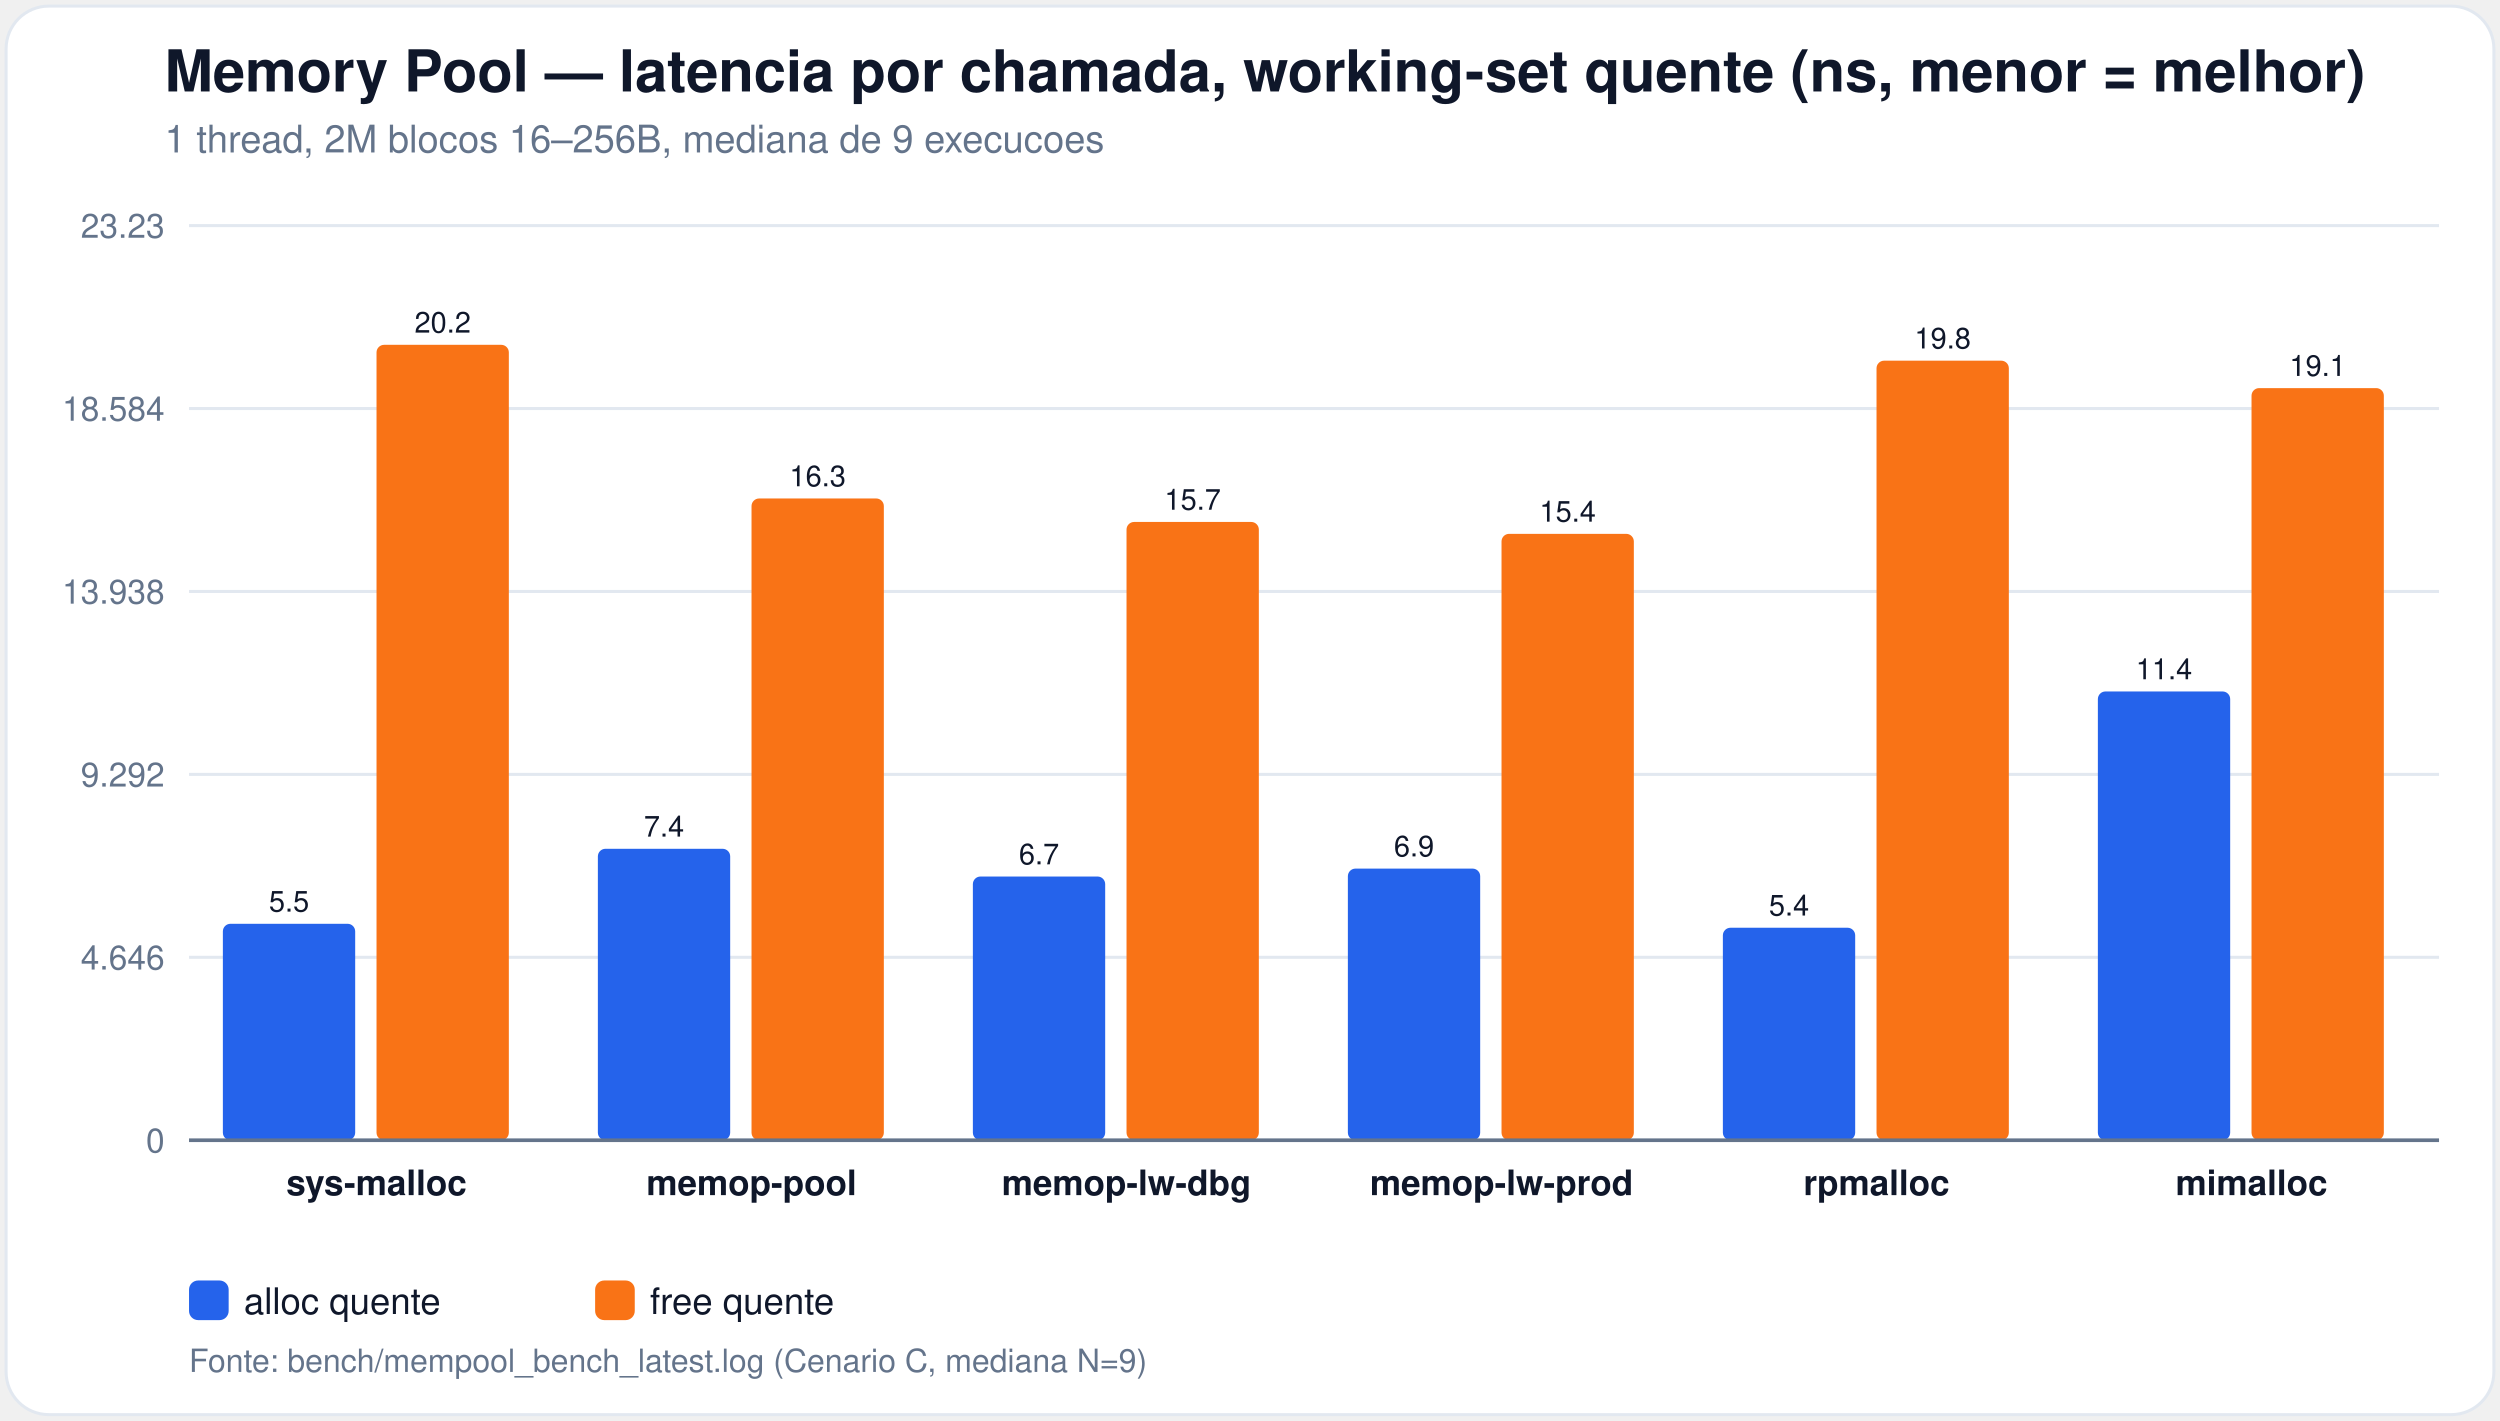
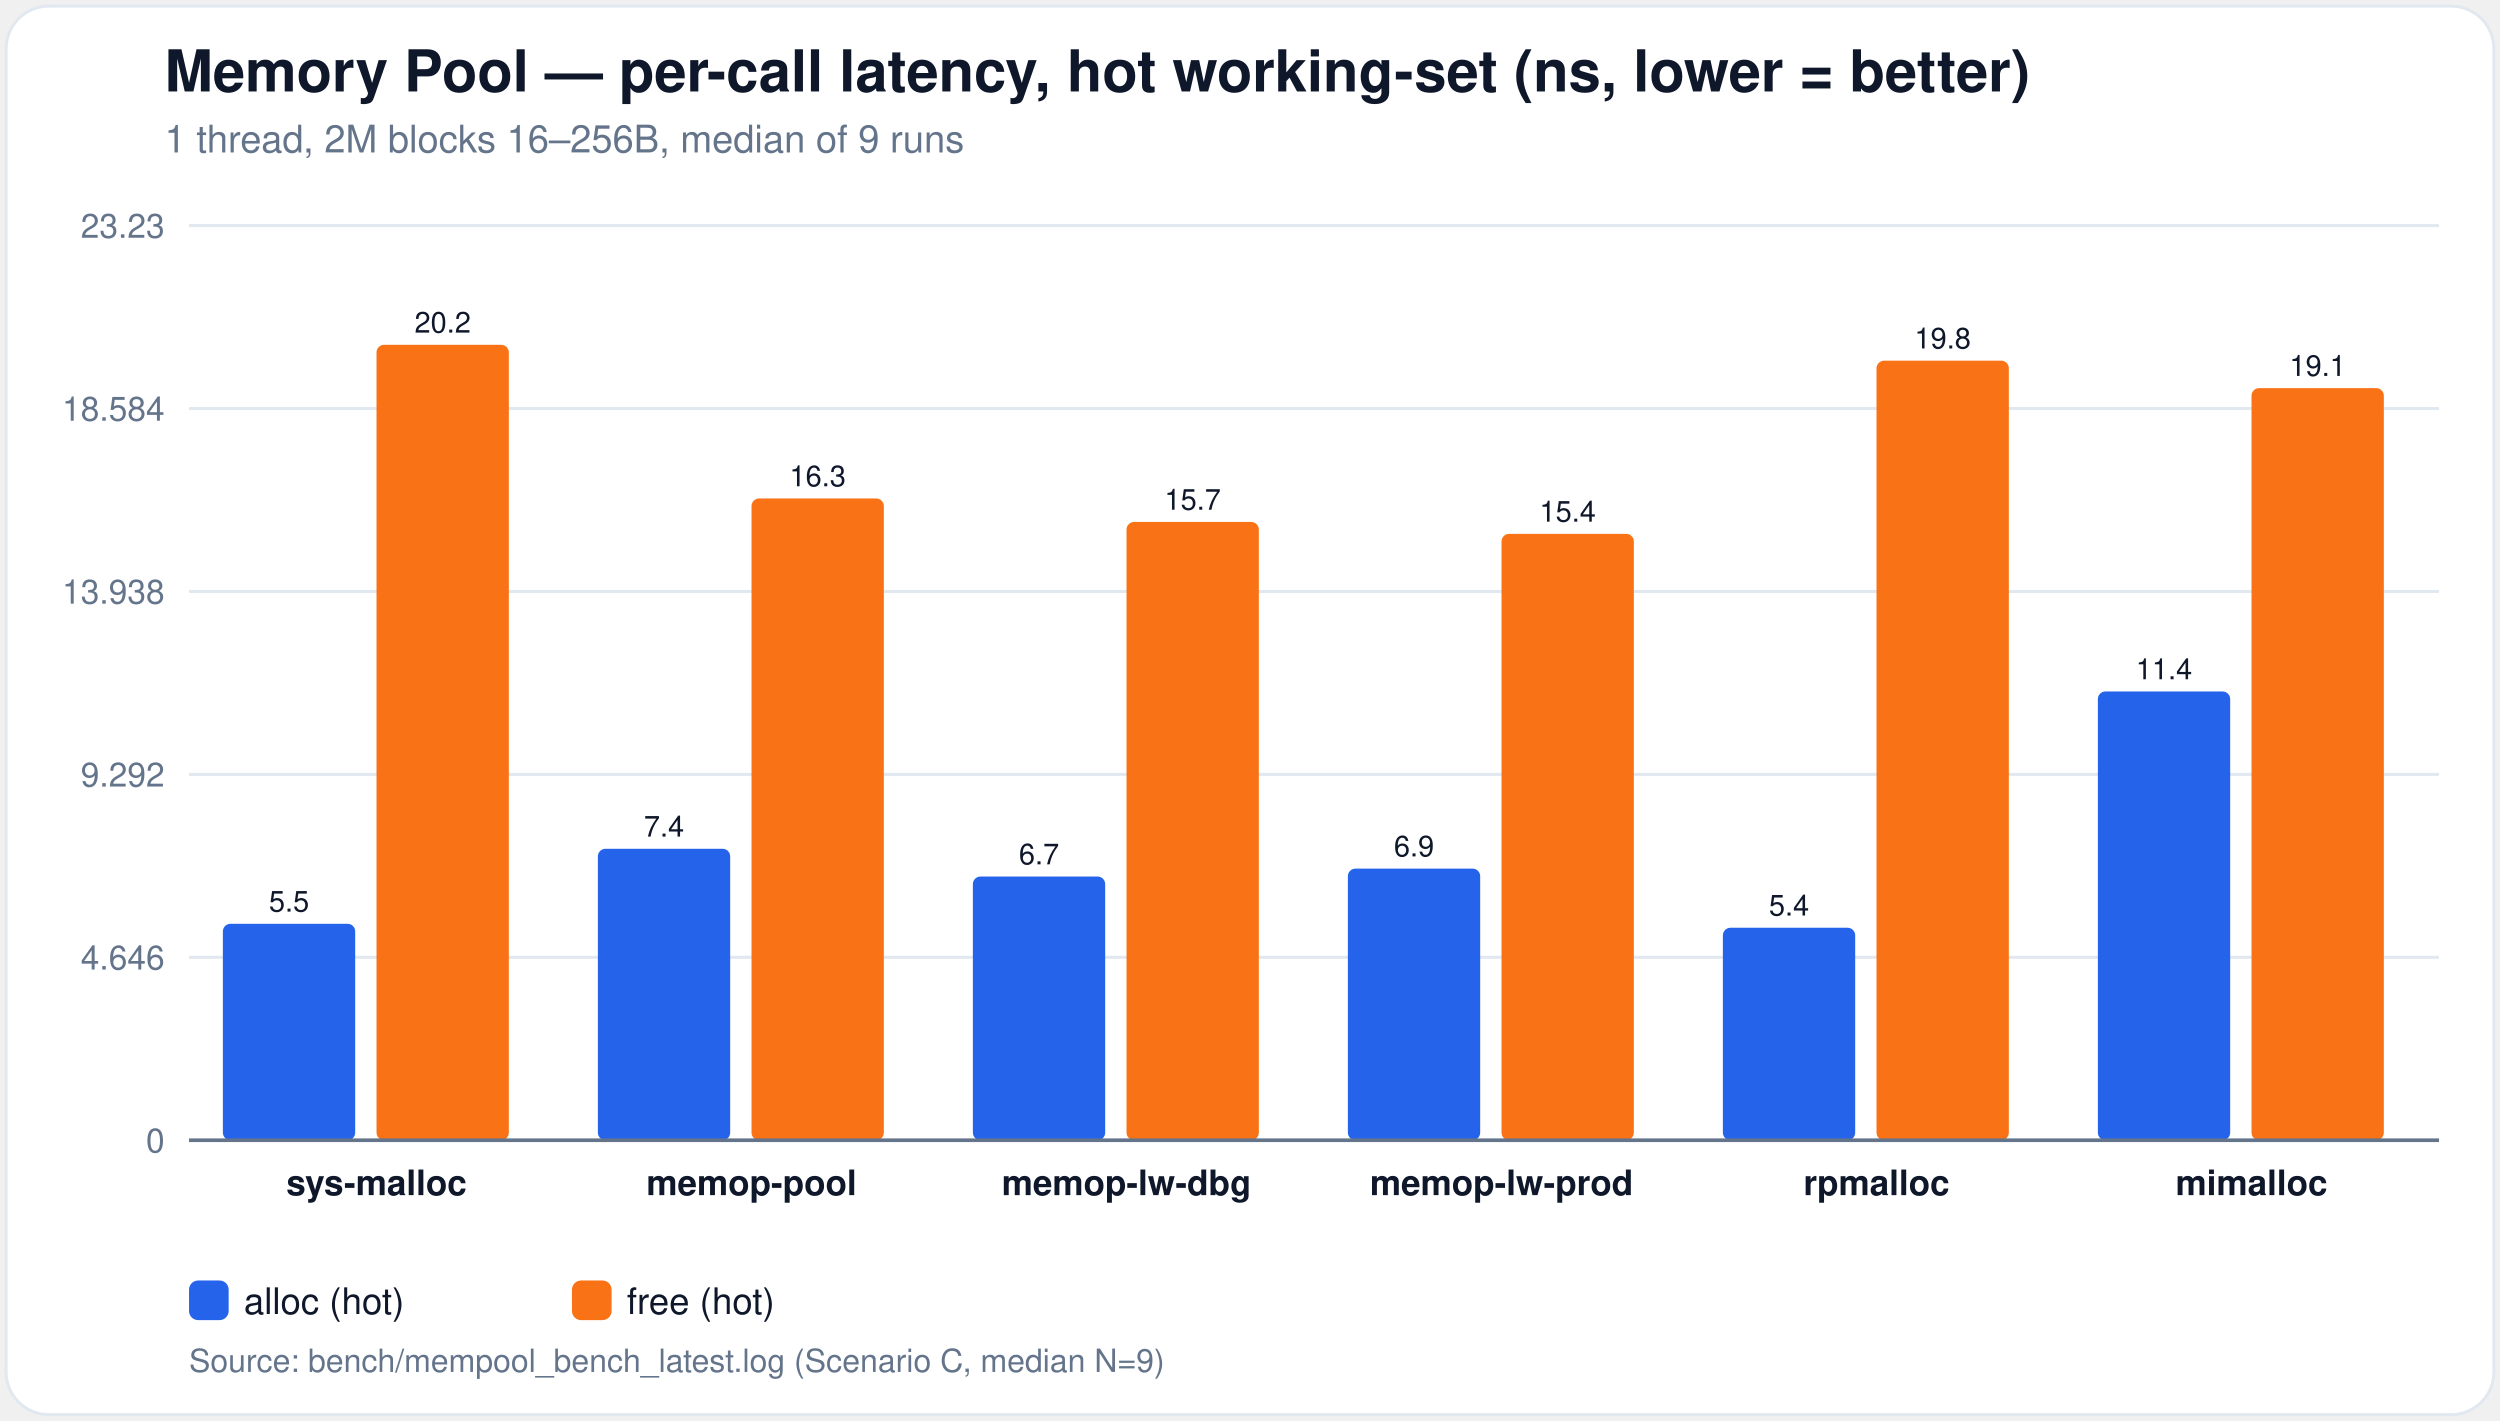
<svg xmlns="http://www.w3.org/2000/svg" viewBox="0 0 820 466" font-family="Segoe UI, Helvetica, Arial, sans-serif">
  <rect x="2" y="2" width="816" height="462" rx="14" fill="#ffffff" stroke="#e2e8f0" />
-   <text x="54" y="30" font-size="19" font-weight="700" fill="#0f172a">Memory Pool — latencia por chamada, working-set quente (ns, menor = melhor)</text>
-   <text x="54" y="50" font-size="12.5" fill="#64748b">1 thread, 2M blocos 16–256B, mediana de 9 execucoes</text>
+   <text x="54" y="30" font-size="19" font-weight="700" fill="#0f172a">Memory Pool — per-call latency, hot working-set (ns, lower = better)</text>
+   <text x="54" y="50" font-size="12.5" fill="#64748b">1 thread, 2M blocks 16–256B, median of 9 runs</text>
  <line x1="62" y1="374.0" x2="800" y2="374.0" stroke="#e2e8f0" />
  <text x="54" y="378.0" font-size="11" text-anchor="end" fill="#64748b">0</text>
  <line x1="62" y1="314.0" x2="800" y2="314.0" stroke="#e2e8f0" />
  <text x="54" y="318.0" font-size="11" text-anchor="end" fill="#64748b">4.646</text>
  <line x1="62" y1="254.0" x2="800" y2="254.0" stroke="#e2e8f0" />
  <text x="54" y="258.0" font-size="11" text-anchor="end" fill="#64748b">9.292</text>
  <line x1="62" y1="194.0" x2="800" y2="194.0" stroke="#e2e8f0" />
  <text x="54" y="198.0" font-size="11" text-anchor="end" fill="#64748b">13.938</text>
  <line x1="62" y1="134.0" x2="800" y2="134.0" stroke="#e2e8f0" />
  <text x="54" y="138.0" font-size="11" text-anchor="end" fill="#64748b">18.584</text>
  <line x1="62" y1="74.0" x2="800" y2="74.0" stroke="#e2e8f0" />
  <text x="54" y="78.0" font-size="11" text-anchor="end" fill="#64748b">23.23</text>
  <rect x="73.1" y="303.0" width="43.4" height="71.0" rx="2.5" fill="#2563eb" />
  <text x="94.8" y="299.0" font-size="9.5" text-anchor="middle" fill="#0f172a">5.5</text>
  <rect x="123.5" y="113.1" width="43.4" height="260.9" rx="2.5" fill="#f97316" />
  <text x="145.2" y="109.1" font-size="9.5" text-anchor="middle" fill="#0f172a">20.2</text>
  <text x="123.5" y="392.0" font-size="11.5" text-anchor="middle" fill="#0f172a" font-weight="600">sys-malloc</text>
  <rect x="196.1" y="278.4" width="43.4" height="95.6" rx="2.5" fill="#2563eb" />
  <text x="217.8" y="274.4" font-size="9.5" text-anchor="middle" fill="#0f172a">7.4</text>
  <rect x="246.5" y="163.5" width="43.4" height="210.5" rx="2.5" fill="#f97316" />
  <text x="268.2" y="159.5" font-size="9.5" text-anchor="middle" fill="#0f172a">16.3</text>
  <text x="246.5" y="392.0" font-size="11.5" text-anchor="middle" fill="#0f172a" font-weight="600">memop-pool</text>
  <rect x="319.1" y="287.5" width="43.4" height="86.5" rx="2.5" fill="#2563eb" />
  <text x="340.8" y="283.5" font-size="9.5" text-anchor="middle" fill="#0f172a">6.7</text>
  <rect x="369.5" y="171.2" width="43.4" height="202.8" rx="2.5" fill="#f97316" />
  <text x="391.2" y="167.2" font-size="9.5" text-anchor="middle" fill="#0f172a">15.7</text>
  <text x="369.5" y="392.0" font-size="11.5" text-anchor="middle" fill="#0f172a" font-weight="600">memop-lw-dbg</text>
  <rect x="442.1" y="284.9" width="43.4" height="89.1" rx="2.5" fill="#2563eb" />
  <text x="463.8" y="280.9" font-size="9.5" text-anchor="middle" fill="#0f172a">6.9</text>
  <rect x="492.5" y="175.1" width="43.4" height="198.9" rx="2.5" fill="#f97316" />
  <text x="514.2" y="171.1" font-size="9.5" text-anchor="middle" fill="#0f172a">15.4</text>
  <text x="492.5" y="392.0" font-size="11.5" text-anchor="middle" fill="#0f172a" font-weight="600">memop-lw-prod</text>
  <rect x="565.1" y="304.3" width="43.4" height="69.7" rx="2.5" fill="#2563eb" />
  <text x="586.8" y="300.3" font-size="9.5" text-anchor="middle" fill="#0f172a">5.4</text>
  <rect x="615.5" y="118.3" width="43.4" height="255.7" rx="2.5" fill="#f97316" />
  <text x="637.2" y="114.3" font-size="9.5" text-anchor="middle" fill="#0f172a">19.8</text>
  <text x="615.5" y="392.0" font-size="11.5" text-anchor="middle" fill="#0f172a" font-weight="600">rpmalloc</text>
  <rect x="688.1" y="226.8" width="43.4" height="147.2" rx="2.5" fill="#2563eb" />
  <text x="709.8" y="222.8" font-size="9.5" text-anchor="middle" fill="#0f172a">11.4</text>
  <rect x="738.5" y="127.3" width="43.4" height="246.7" rx="2.5" fill="#f97316" />
  <text x="760.2" y="123.3" font-size="9.5" text-anchor="middle" fill="#0f172a">19.1</text>
  <text x="738.5" y="392.0" font-size="11.5" text-anchor="middle" fill="#0f172a" font-weight="600">mimalloc</text>
  <line x1="62" y1="374" x2="800" y2="374" stroke="#64748b" stroke-width="1.2" />
  <rect x="62" y="420" width="13" height="13" rx="3" fill="#2563eb" />
-   <text x="80" y="431" font-size="12" fill="#0f172a">alloc quente</text>
-   <rect x="195.2" y="420" width="13" height="13" rx="3" fill="#f97316" />
-   <text x="213.2" y="431" font-size="12" fill="#0f172a">free quente</text>
-   <text x="62" y="450" font-size="10.5" fill="#64748b">Fonte: bench/mempool_bench_latest.log (Cenario C, mediana N=9)</text>
+   <text x="80" y="431" font-size="12" fill="#0f172a">alloc (hot)</text>
+   <rect x="187.6" y="420" width="13" height="13" rx="3" fill="#f97316" />
+   <text x="205.6" y="431" font-size="12" fill="#0f172a">free (hot)</text>
+   <text x="62" y="450" font-size="10.5" fill="#64748b">Source: bench/mempool_bench_latest.log (Scenario C, median N=9)</text>
</svg>
